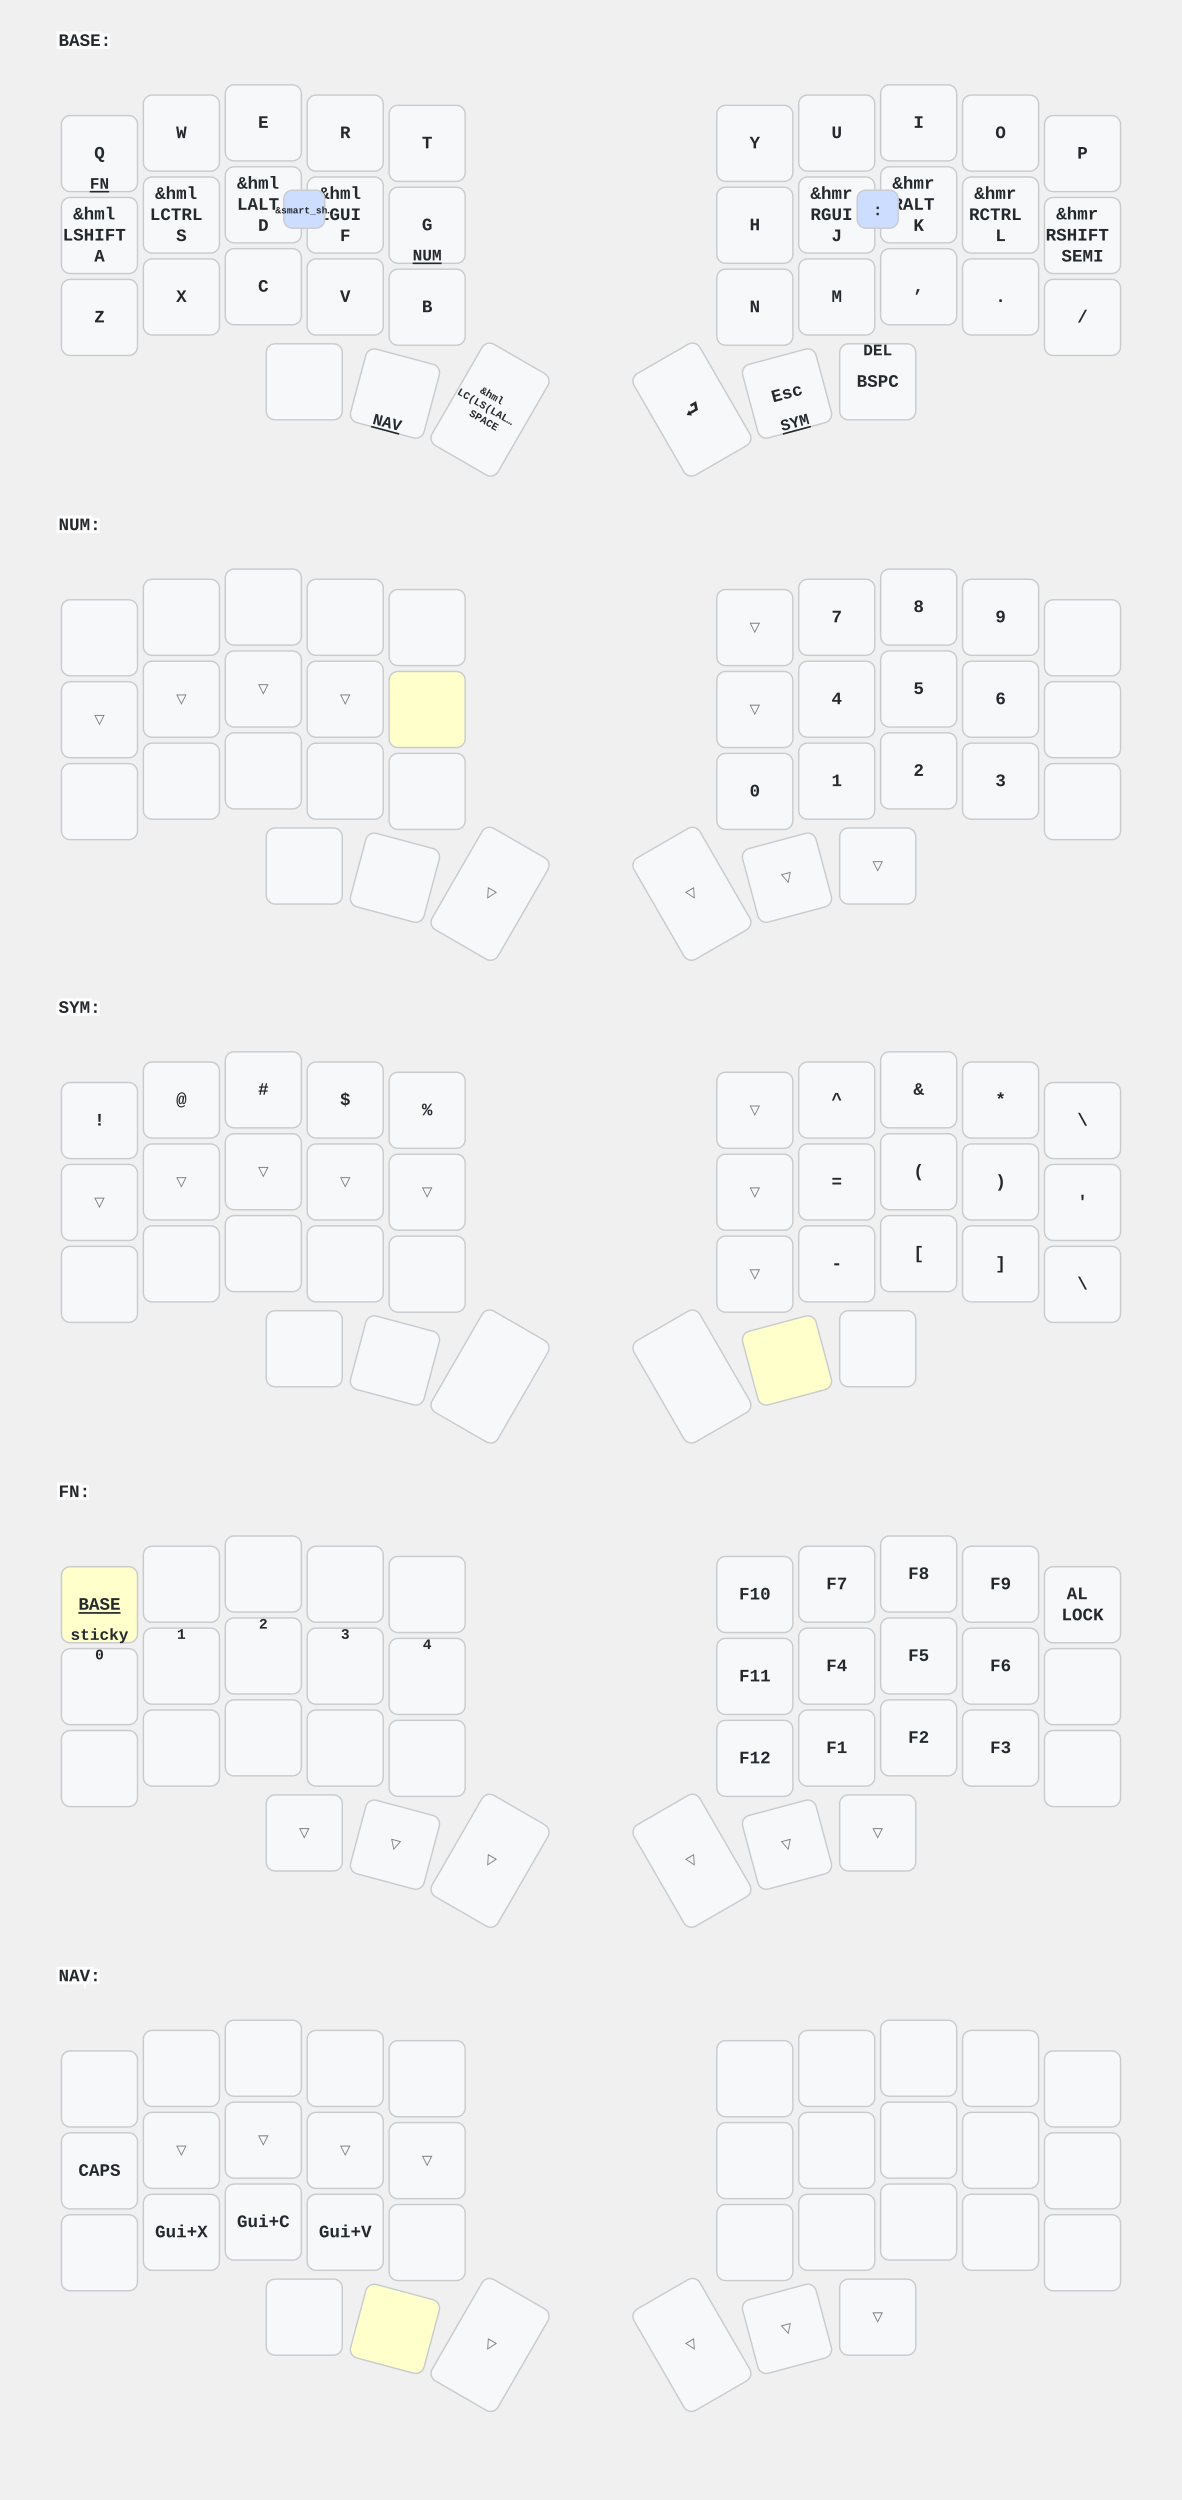
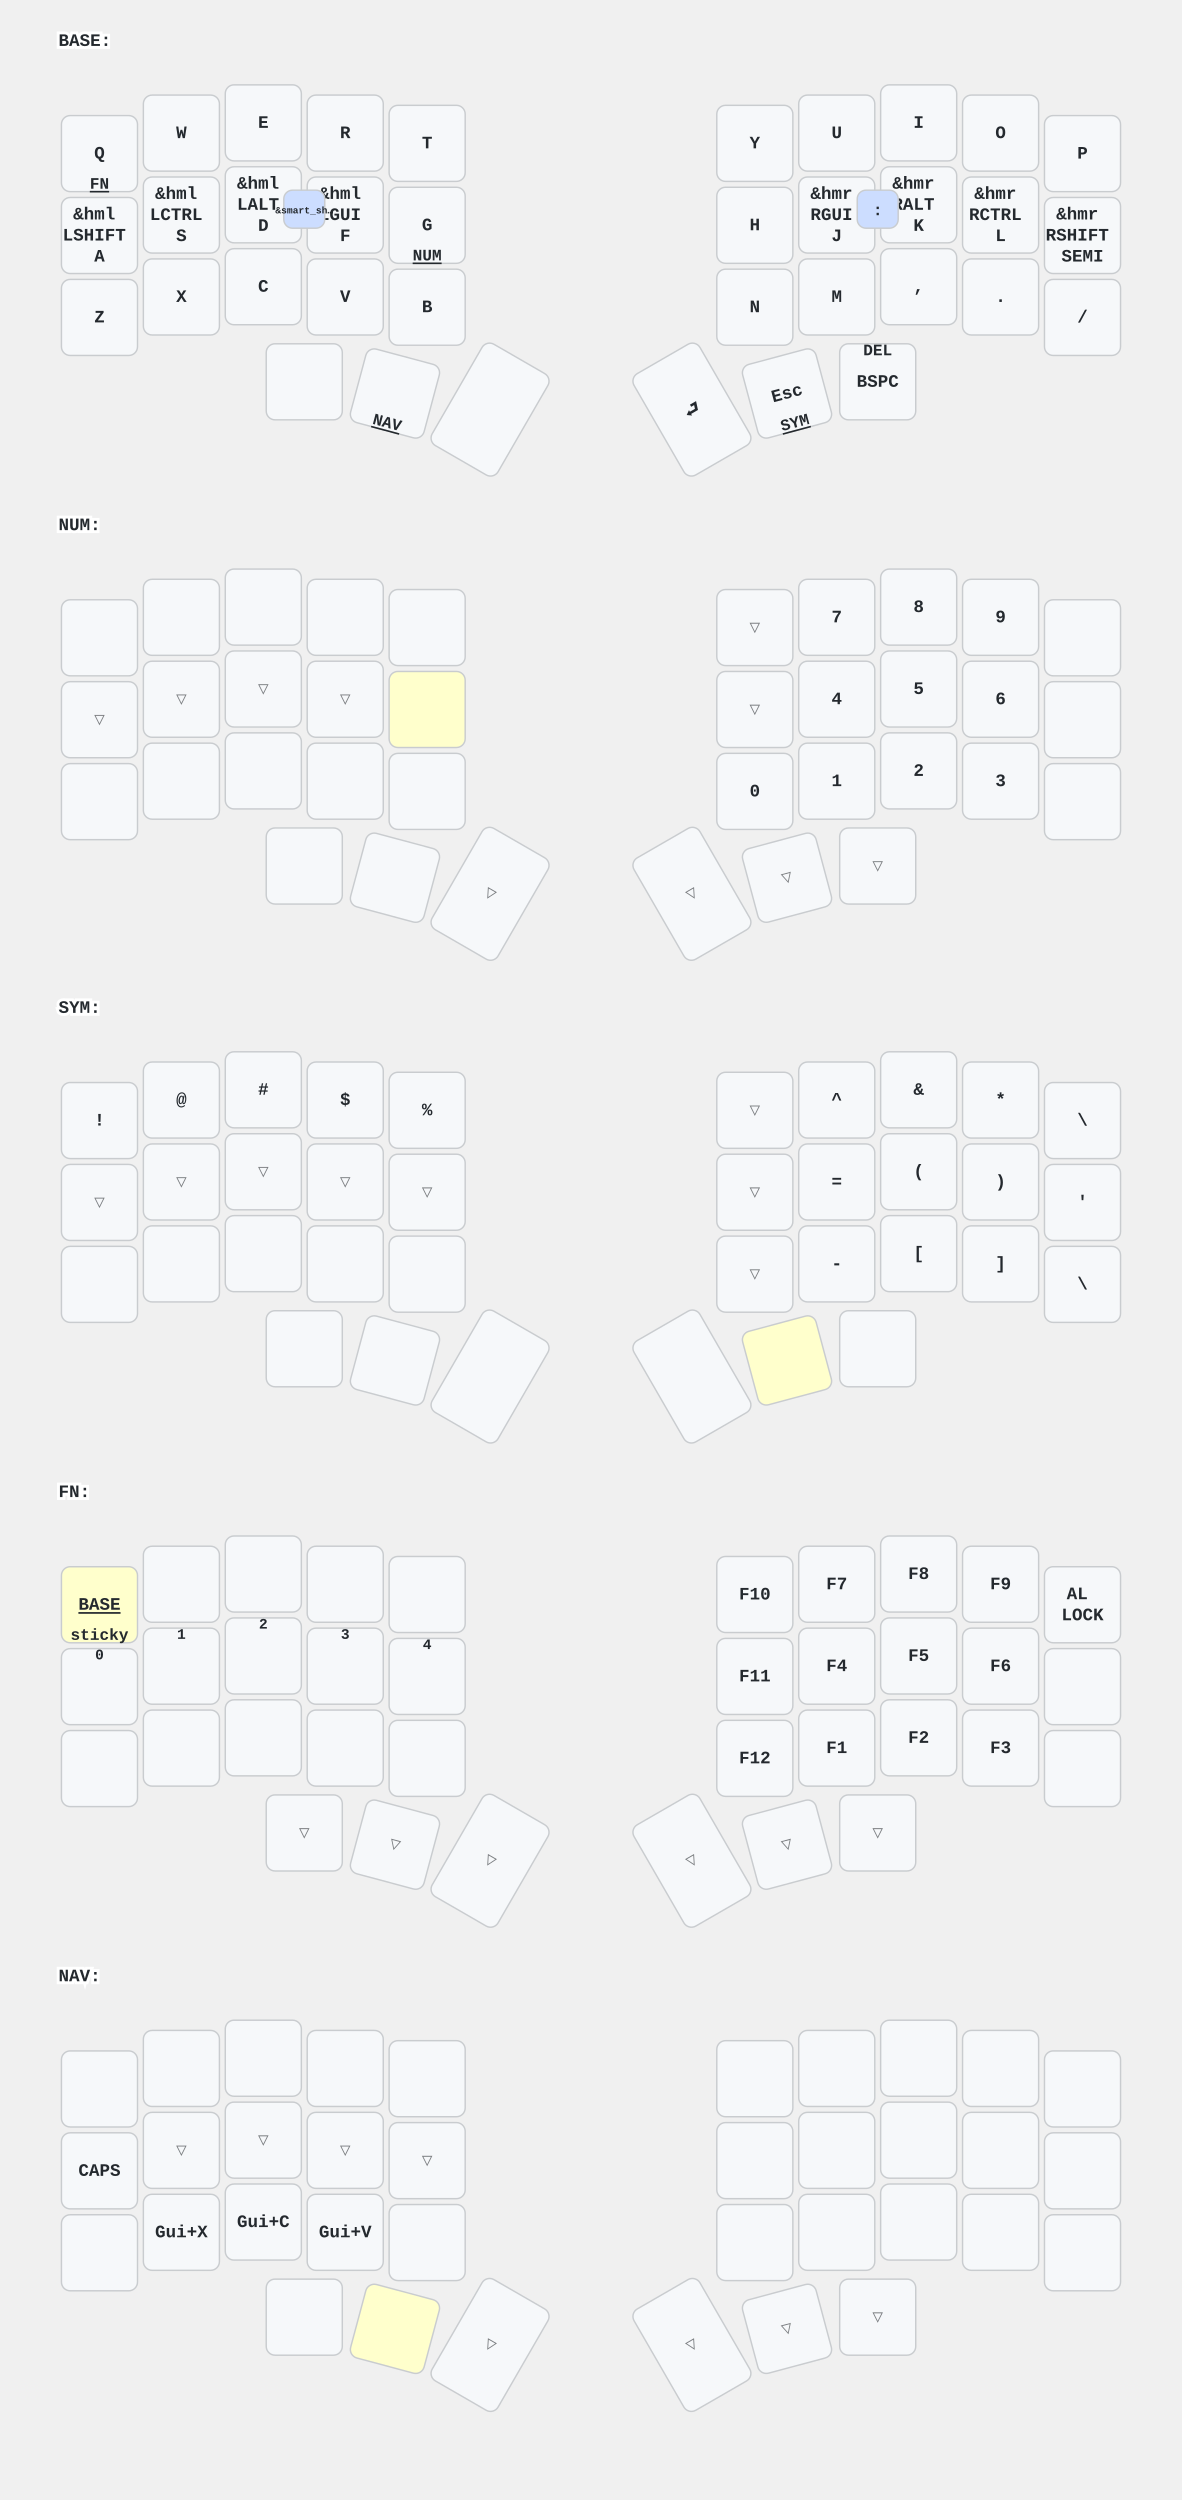
<svg xmlns="http://www.w3.org/2000/svg" xmlns:xlink="http://www.w3.org/1999/xlink" width="808" height="1709" viewBox="0 0 808 1709" class="keymap">
  <defs>/* start glyphs */
- <svg id="mdi:apple-keyboard-shift">
+ <svg id="mdi:apple-keyboard-option">
+       <svg id="mdi-apple-keyboard-option" viewBox="0 0 24 24">
+         <path d="M3,4H9.11L16.15,18H21V20H14.88L7.84,6H3V4M14,4H21V6H14V4Z" />
+       </svg>
+     </svg>
+     <svg id="mdi:apple-keyboard-shift">
      <svg id="mdi-apple-keyboard-shift" viewBox="0 0 24 24">
        <path d="M15,18V12H17.17L12,6.83L6.83,12H9V18H15M12,4L22,14H17V20H7V14H2L12,4Z" />
      </svg>
    </svg>
    <svg id="mdi:arrow-down">
      <svg id="mdi-arrow-down" viewBox="0 0 24 24">
        <path d="M11,4H13V16L18.5,10.5L19.92,11.92L12,19.84L4.08,11.92L5.5,10.5L11,16V4Z" />
      </svg>
    </svg>
    <svg id="mdi:arrow-left">
      <svg id="mdi-arrow-left" viewBox="0 0 24 24">
        <path d="M20,11V13H8L13.5,18.5L12.08,19.92L4.16,12L12.08,4.08L13.5,5.5L8,11H20Z" />
      </svg>
    </svg>
    <svg id="mdi:arrow-right">
      <svg id="mdi-arrow-right" viewBox="0 0 24 24">
        <path d="M4,11V13H16L10.5,18.5L11.92,19.92L19.84,12L11.92,4.08L10.5,5.5L16,11H4Z" />
      </svg>
    </svg>
    <svg id="mdi:arrow-up">
      <svg id="mdi-arrow-up" viewBox="0 0 24 24">
        <path d="M13,20H11V8L5.5,13.5L4.08,12.08L12,4.16L19.92,12.08L18.5,13.5L13,8V20Z" />
      </svg>
    </svg>
    <svg id="mdi:bluetooth">
      <svg id="mdi-bluetooth" viewBox="0 0 24 24">
        <path d="M14.88,16.29L13,18.17V14.41M13,5.83L14.88,7.71L13,9.58M17.71,7.71L12,2H11V9.58L6.41,5L5,6.41L10.59,12L5,17.58L6.41,19L11,14.41V22H12L17.71,16.29L13.41,12L17.71,7.71Z" />
      </svg>
    </svg>
    <svg id="mdi:bluetooth-connect">
      <svg id="mdi-bluetooth-connect" viewBox="0 0 24 24">
        <path d="M19,10L17,12L19,14L21,12M14.88,16.29L13,18.17V14.41M13,5.83L14.88,7.71L13,9.58M17.71,7.71L12,2H11V9.58L6.41,5L5,6.41L10.59,12L5,17.58L6.41,19L11,14.41V22H12L17.71,16.29L13.41,12M7,12L5,10L3,12L5,14L7,12Z" />
      </svg>
    </svg>
    <svg id="mdi:bluetooth-settings">
      <svg id="mdi-bluetooth-settings" viewBox="0 0 24 24">
        <path d="M14.88,14.29L13,16.17V12.41L14.88,14.29M13,3.83L14.88,5.71L13,7.59M17.71,5.71L12,0H11V7.59L6.41,3L5,4.41L10.59,10L5,15.59L6.41,17L11,12.41V20H12L17.71,14.29L13.41,10L17.71,5.71M15,24H17V22H15M7,24H9V22H7M11,24H13V22H11V24Z" />
      </svg>
    </svg>
    <svg id="mdi:close-thick">
      <svg id="mdi-close-thick" viewBox="0 0 24 24">
        <path d="M20 6.91L17.09 4L12 9.09L6.91 4L4 6.91L9.09 12L4 17.09L6.91 20L12 14.91L17.09 20L20 17.09L14.91 12L20 6.91Z" />
      </svg>
    </svg>
    <svg id="mdi:flash">
      <svg id="mdi-flash" viewBox="0 0 24 24">
        <path d="M7,2V13H10V22L17,10H13L17,2H7Z" />
      </svg>
    </svg>
    <svg id="mdi:keyboard">
      <svg id="mdi-keyboard" viewBox="0 0 24 24">
        <path d="M19,10H17V8H19M19,13H17V11H19M16,10H14V8H16M16,13H14V11H16M16,17H8V15H16M7,10H5V8H7M7,13H5V11H7M8,11H10V13H8M8,8H10V10H8M11,11H13V13H11M11,8H13V10H11M20,5H4C2.89,5 2,5.89 2,7V17A2,2 0 0,0 4,19H20A2,2 0 0,0 22,17V7C22,5.89 21.1,5 20,5Z" />
+       </svg>
+     </svg>
+     <svg id="mdi:keyboard-space">
+       <svg id="mdi-keyboard-space" viewBox="0 0 24 24">
+         <path d="M3 15H5V19H19V15H21V19C21 20.1 20.1 21 19 21H5C3.9 21 3 20.1 3 19V15Z" />
      </svg>
    </svg>
    <svg id="mdi:keyboard-tab">
      <svg id="mdi-keyboard-tab" viewBox="0 0 24 24">
        <path d="M20,18H22V6H20M11.59,7.41L15.17,11H1V13H15.17L11.59,16.58L13,18L19,12L13,6L11.59,7.41Z" />
      </svg>
    </svg>
    <svg id="mdi:micro-sd">
      <svg id="mdi-micro-sd" viewBox="0 0 24 24">
        <path d="M8,2A2,2 0 0,0 6,4V11L4,13V20A2,2 0 0,0 6,22H18A2,2 0 0,0 20,20V4A2,2 0 0,0 18,2H8M9,4H11V8H9V4M12,4H14V8H12V4M15,4H17V8H15V4Z" />
      </svg>
    </svg>
    <svg id="mdi:new-box">
      <svg id="mdi-new-box" viewBox="0 0 24 24">
        <path d="M20,4C21.11,4 22,4.89 22,6V18C22,19.11 21.11,20 20,20H4C2.89,20 2,19.11 2,18V6C2,4.89 2.89,4 4,4H20M8.5,15V9H7.25V12.5L4.75,9H3.5V15H4.75V11.5L7.3,15H8.5M13.5,10.26V9H9.5V15H13.5V13.75H11V12.64H13.5V11.38H11V10.26H13.5M20.5,14V9H19.25V13.5H18.13V10H16.88V13.5H15.75V9H14.5V14A1,1 0 0,0 15.5,15H19.5A1,1 0 0,0 20.5,14Z" />
      </svg>
    </svg>
    <svg id="mdi:skip-backward">
      <svg id="mdi-skip-backward" viewBox="0 0 24 24">
        <path d="M20,5V19L13,12M6,5V19H4V5M13,5V19L6,12" />
      </svg>
    </svg>
    <svg id="mdi:skip-forward">
      <svg id="mdi-skip-forward" viewBox="0 0 24 24">
        <path d="M4,5V19L11,12M18,5V19H20V5M11,5V19L18,12" />
      </svg>
    </svg>
    <svg id="mdi:usb">
      <svg id="mdi-usb" viewBox="0 0 24 24">
        <path d="M15,7V11H16V13H13V5H15L12,1L9,5H11V13H8V10.93C8.7,10.56 9.2,9.85 9.2,9C9.2,7.78 8.21,6.8 7,6.8C5.78,6.8 4.8,7.78 4.8,9C4.8,9.85 5.3,10.56 6,10.93V13A2,2 0 0,0 8,15H11V18.05C10.29,18.41 9.8,19.15 9.8,20A2.2,2.2 0 0,0 12,22.2A2.2,2.2 0 0,0 14.2,20C14.2,19.15 13.71,18.41 13,18.05V15H16A2,2 0 0,0 18,13V11H19V7H15Z" />
      </svg>
    </svg>
    <svg id="mdi:volume-minus">
      <svg id="mdi-volume-minus" viewBox="0 0 24 24">
        <path d="M3,9H7L12,4V20L7,15H3V9M14,11H22V13H14V11Z" />
      </svg>
    </svg>
    <svg id="mdi:volume-mute">
      <svg id="mdi-volume-mute" viewBox="0 0 24 24">
        <path d="M3,9H7L12,4V20L7,15H3V9M16.59,12L14,9.41L15.41,8L18,10.59L20.59,8L22,9.41L19.41,12L22,14.59L20.59,16L18,13.41L15.41,16L14,14.59L16.59,12Z" />
      </svg>
    </svg>
    <svg id="mdi:volume-plus">
      <svg id="mdi-volume-plus" viewBox="0 0 24 24">
        <path d="M3,9H7L12,4V20L7,15H3V9M14,11H17V8H19V11H22V13H19V16H17V13H14V11Z" />
      </svg>
    </svg>
  </defs>/* end glyphs */
<style>/* inherit to force styles through use tags */
svg path {
    fill: inherit;
}

/* font and background color specifications */
svg.keymap {
    font-family: SFMono-Regular,Consolas,Liberation Mono,Menlo,monospace;
    font-size: 14px;
    font-kerning: normal;
    text-rendering: optimizeLegibility;
    fill: #24292e;
}

/* default key styling */
rect.key {
    fill: #f6f8fa;
}

rect.key, rect.combo {
    stroke: #c9cccf;
    stroke-width: 1;
}

/* default key side styling, only used is draw_key_sides is set */
rect.side {
    filter: brightness(90%);
}

/* color accent for combo boxes */
rect.combo, rect.combo-separate {
    fill: #cdf;
}

/* color accent for held keys */
rect.held, rect.combo.held {
    fill: #fdd;
}

/* color accent for ghost (optional) keys */
rect.ghost, rect.combo.ghost {
    stroke-dasharray: 4, 4;
    stroke-width: 2;
}

text {
    text-anchor: middle;
    dominant-baseline: middle;
}

/* styling for layer labels */
text.label {
    font-weight: bold;
    text-anchor: start;
    stroke: white;
    stroke-width: 4;
    paint-order: stroke;
}

/* styling for optional footer */
text.footer {
    text-anchor: end;
    dominant-baseline: auto;
    stroke: white;
    stroke-width: 4;
    paint-order: stroke;
}

/* styling for combo tap, and key non-tap label text */
text.combo, text.hold, text.shifted, text.left, text.right, text.tl, text.tr, text.bl, text.br {
    font-size: 11px;
}

text.hold, text.bl, text.br {
    text-anchor: middle;
    dominant-baseline: auto;
}

text.shifted, text.tl, text.tr {
    text-anchor: middle;
    dominant-baseline: hanging;
}

text.left, text.tl, text.bl {
    text-anchor: start;
}

text.right, text.tr, text.br {
    text-anchor: end;
}

text.layer-activator {
    text-decoration: underline;
}

/* styling for hold/shifted label text in combo box */
text.combo.hold, text.combo.shifted, text.combo.left, text.combo.right {
    font-size: 8px;
}

/* lighter symbol for transparent keys */
text.trans {
    fill: #7b7e81;
}

/* styling for combo dendrons */
path.combo {
    stroke-width: 1;
    stroke: gray;
    fill: none;
}

/* Start Tabler Icons Cleanup */
/* cannot use height/width with glyphs */
.icon-tabler &gt; path {
    fill: inherit;
    stroke: inherit;
    stroke-width: 2;
}
/* hide tabler's default box */
.icon-tabler &gt; path[stroke="none"][fill="none"] {
    visibility: hidden;
}
/* End Tabler Icons Cleanup */

/* For default sytles, see https://github.com/caksoylar/keymap-drawer/blob/main/keymap_drawer/config.py#L85 */

svg.keymap {
  font-family: Ubuntu Mono, Inconsolata, Consolas, Liberation Mono, Menlo, monospace;
  font-size: 12px;
  font-weight: bold;
  text-rendering: optimizeLegibility;
}

/* Color accent for held keys */
rect.held, rect.combo.held {
    fill: #ffc;
}

/* Technique borrowed and extended from https://github.com/englmaxi/zmk-config/blob/master/keymap-drawer/config.yaml */
.sym_sub_text.tap {
  translate: -5px 2px;
  font-size: 20px;
}
.sym_sub_text.shifted {
  translate: 10px 13px;
  font-size: 10px;
  opacity: 1.0;
}
.combo.sym_sub_text.tap {
  translate: -1px 1px;
}
.combo.sym_sub_text.shifted {
  translate: 7px 5px;
  font-size: 10px;
  opacity: 1.0;
}

/* Toggle */
.toggle.shifted {
  translate: -10px 12px;
}

.toggle.hold {
  translate: 13px -23px;
}

/* Variant for tap-dances */
.tap_dance.tap {
  translate: -7px 0px;
  font-size: 12px;
}
.tap_dance.shifted {
  translate: 7px 17px;
  font-size: 12px;
  opacity: 1.0;
}

/* Variant for symbol next to symbol */
.sym_by_sym.tap {
  translate: -6px 0px;
}
.sym_by_sym.shifted {
  translate: 10px 12px;
  opacity: 1.0;
}

.combo.sym_by_sym.tap {
  translate: -35px 0px;
}
.combo.sym_by_sym.shifted {
  translate: 35px 20px;
  opacity: 1.0;
}

.combo.sym_by_sym.hold {
  visibility: hidden;
}

/* hide hold box for combo sym_by_sym */
.combo.sym_by_sym.hold &gt; path[stroke="none"][fill="none"] {
  visibility: hidden;
}
</style>
  <g transform="translate(40, 0)" class="layer-BASE">
    <text x="0" y="28" class="label" id="BASE">BASE:</text>
    <g transform="translate(0, 56)">
      <g transform="translate(28, 49)" class="key keypos-0">
        <rect rx="6" ry="6" x="-26" y="-26" width="52" height="52" class="key" />
        <text x="0" y="0" class="key tap">Q</text>
        <a href="#FN">
          <text x="0" y="24" class="key hold layer-activator">FN</text>
        </a>
      </g>
      <g transform="translate(84, 35)" class="key keypos-1">
        <rect rx="6" ry="6" x="-26" y="-26" width="52" height="52" class="key" />
        <text x="0" y="0" class="key tap">W</text>
      </g>
      <g transform="translate(140, 28)" class="key keypos-2">
        <rect rx="6" ry="6" x="-26" y="-26" width="52" height="52" class="key" />
        <text x="0" y="0" class="key tap">E</text>
      </g>
      <g transform="translate(196, 35)" class="key keypos-3">
        <rect rx="6" ry="6" x="-26" y="-26" width="52" height="52" class="key" />
        <text x="0" y="0" class="key tap">R</text>
      </g>
      <g transform="translate(252, 42)" class="key keypos-4">
        <rect rx="6" ry="6" x="-26" y="-26" width="52" height="52" class="key" />
        <text x="0" y="0" class="key tap">T</text>
      </g>
      <g transform="translate(476, 42)" class="key keypos-5">
        <rect rx="6" ry="6" x="-26" y="-26" width="52" height="52" class="key" />
        <text x="0" y="0" class="key tap">Y</text>
      </g>
      <g transform="translate(532, 35)" class="key keypos-6">
        <rect rx="6" ry="6" x="-26" y="-26" width="52" height="52" class="key" />
        <text x="0" y="0" class="key tap">U</text>
      </g>
      <g transform="translate(588, 28)" class="key keypos-7">
        <rect rx="6" ry="6" x="-26" y="-26" width="52" height="52" class="key" />
        <text x="0" y="0" class="key tap">I</text>
      </g>
      <g transform="translate(644, 35)" class="key keypos-8">
        <rect rx="6" ry="6" x="-26" y="-26" width="52" height="52" class="key" />
        <text x="0" y="0" class="key tap">O</text>
      </g>
      <g transform="translate(700, 49)" class="key keypos-9">
        <rect rx="6" ry="6" x="-26" y="-26" width="52" height="52" class="key" />
        <text x="0" y="0" class="key tap">P</text>
      </g>
      <g transform="translate(28, 105)" class="key keypos-10">
        <rect rx="6" ry="6" x="-26" y="-26" width="52" height="52" class="key" />
        <text x="0" y="0" class="key tap">
          <tspan x="0" dy="-1.2em">&amp;hml</tspan>
          <tspan x="0" dy="1.2em">LSHIFT</tspan>
          <tspan x="0" dy="1.2em">A</tspan>
        </text>
      </g>
      <g transform="translate(84, 91)" class="key keypos-11">
        <rect rx="6" ry="6" x="-26" y="-26" width="52" height="52" class="key" />
        <text x="0" y="0" class="key tap">
          <tspan x="0" dy="-1.2em">&amp;hml</tspan>
          <tspan x="0" dy="1.2em">LCTRL</tspan>
          <tspan x="0" dy="1.2em">S</tspan>
        </text>
      </g>
      <g transform="translate(140, 84)" class="key keypos-12">
        <rect rx="6" ry="6" x="-26" y="-26" width="52" height="52" class="key" />
        <text x="0" y="0" class="key tap">
          <tspan x="0" dy="-1.2em">&amp;hml</tspan>
          <tspan x="0" dy="1.2em">LALT</tspan>
          <tspan x="0" dy="1.2em">D</tspan>
        </text>
      </g>
      <g transform="translate(196, 91)" class="key keypos-13">
        <rect rx="6" ry="6" x="-26" y="-26" width="52" height="52" class="key" />
        <text x="0" y="0" class="key tap">
          <tspan x="0" dy="-1.2em">&amp;hml</tspan>
          <tspan x="0" dy="1.2em">LGUI</tspan>
          <tspan x="0" dy="1.2em">F</tspan>
        </text>
      </g>
      <g transform="translate(252, 98)" class="key keypos-14">
        <rect rx="6" ry="6" x="-26" y="-26" width="52" height="52" class="key" />
        <text x="0" y="0" class="key tap">G</text>
        <a href="#NUM">
          <text x="0" y="24" class="key hold layer-activator">NUM</text>
        </a>
      </g>
      <g transform="translate(476, 98)" class="key keypos-15">
        <rect rx="6" ry="6" x="-26" y="-26" width="52" height="52" class="key" />
        <text x="0" y="0" class="key tap">H</text>
      </g>
      <g transform="translate(532, 91)" class="key keypos-16">
        <rect rx="6" ry="6" x="-26" y="-26" width="52" height="52" class="key" />
        <text x="0" y="0" class="key tap">
          <tspan x="0" dy="-1.2em">&amp;hmr</tspan>
          <tspan x="0" dy="1.2em">RGUI</tspan>
          <tspan x="0" dy="1.2em">J</tspan>
        </text>
      </g>
      <g transform="translate(588, 84)" class="key keypos-17">
        <rect rx="6" ry="6" x="-26" y="-26" width="52" height="52" class="key" />
        <text x="0" y="0" class="key tap">
          <tspan x="0" dy="-1.2em">&amp;hmr</tspan>
          <tspan x="0" dy="1.2em">RALT</tspan>
          <tspan x="0" dy="1.2em">K</tspan>
        </text>
      </g>
      <g transform="translate(644, 91)" class="key keypos-18">
        <rect rx="6" ry="6" x="-26" y="-26" width="52" height="52" class="key" />
        <text x="0" y="0" class="key tap">
          <tspan x="0" dy="-1.2em">&amp;hmr</tspan>
          <tspan x="0" dy="1.2em">RCTRL</tspan>
          <tspan x="0" dy="1.2em">L</tspan>
        </text>
      </g>
      <g transform="translate(700, 105)" class="key keypos-19">
        <rect rx="6" ry="6" x="-26" y="-26" width="52" height="52" class="key" />
        <text x="0" y="0" class="key tap">
          <tspan x="0" dy="-1.2em">&amp;hmr</tspan>
          <tspan x="0" dy="1.2em">RSHIFT</tspan>
          <tspan x="0" dy="1.2em">SEMI</tspan>
        </text>
      </g>
      <g transform="translate(28, 161)" class="key keypos-20">
        <rect rx="6" ry="6" x="-26" y="-26" width="52" height="52" class="key" />
        <text x="0" y="0" class="key tap">Z</text>
      </g>
      <g transform="translate(84, 147)" class="key keypos-21">
        <rect rx="6" ry="6" x="-26" y="-26" width="52" height="52" class="key" />
        <text x="0" y="0" class="key tap">X</text>
      </g>
      <g transform="translate(140, 140)" class="key keypos-22">
        <rect rx="6" ry="6" x="-26" y="-26" width="52" height="52" class="key" />
        <text x="0" y="0" class="key tap">C</text>
      </g>
      <g transform="translate(196, 147)" class="key keypos-23">
        <rect rx="6" ry="6" x="-26" y="-26" width="52" height="52" class="key" />
        <text x="0" y="0" class="key tap">V</text>
      </g>
      <g transform="translate(252, 154)" class="key keypos-24">
        <rect rx="6" ry="6" x="-26" y="-26" width="52" height="52" class="key" />
        <text x="0" y="0" class="key tap">B</text>
      </g>
      <g transform="translate(476, 154)" class="key keypos-25">
        <rect rx="6" ry="6" x="-26" y="-26" width="52" height="52" class="key" />
        <text x="0" y="0" class="key tap">N</text>
      </g>
      <g transform="translate(532, 147)" class="key keypos-26">
        <rect rx="6" ry="6" x="-26" y="-26" width="52" height="52" class="key" />
        <text x="0" y="0" class="key tap">M</text>
      </g>
      <g transform="translate(588, 140)" class="key keypos-27">
        <rect rx="6" ry="6" x="-26" y="-26" width="52" height="52" class="key" />
        <text x="0" y="0" class="key tap">,</text>
      </g>
      <g transform="translate(644, 147)" class="key keypos-28">
        <rect rx="6" ry="6" x="-26" y="-26" width="52" height="52" class="key" />
        <text x="0" y="0" class="key tap">.</text>
      </g>
      <g transform="translate(700, 161)" class="key keypos-29">
        <rect rx="6" ry="6" x="-26" y="-26" width="52" height="52" class="key" />
        <text x="0" y="0" class="key tap">/</text>
      </g>
      <g transform="translate(168, 205)" class="key keypos-30">
        <rect rx="6" ry="6" x="-26" y="-26" width="52" height="52" class="key" />
        <use href="#mdi:apple-keyboard-shift" xlink:href="#mdi:apple-keyboard-shift" x="-9" y="-9" height="18" width="18.0" class="key tap glyph mdi:apple-keyboard-shift" />
      </g>
      <g transform="translate(230, 213) rotate(15.0)" class="key keypos-31">
        <rect rx="6" ry="6" x="-26" y="-26" width="52" height="52" class="key" />
        <use href="#mdi:keyboard-tab" xlink:href="#mdi:keyboard-tab" x="-9" y="-9" height="18" width="18.0" class="key tap glyph mdi:keyboard-tab" />
        <a href="#NAV">
          <text x="0" y="24" class="key hold layer-activator">NAV</text>
        </a>
      </g>
      <g transform="translate(295, 224) rotate(30.0)" class="key keypos-32">
        <rect rx="6" ry="6" x="-26" y="-40" width="52" height="80" class="key" />
-         <text x="0" y="0" class="key tap">
-           <tspan x="0" dy="-1.2em" style="font-size: 60%">&amp;hml</tspan>
-           <tspan x="0" dy="1.2em" style="font-size: 60%">LC(LS(LAL…</tspan>
-           <tspan x="0" dy="1.2em" style="font-size: 60%">SPACE</tspan>
-         </text>
+         <use href="#mdi:keyboard-space" xlink:href="#mdi:keyboard-space" x="-9" y="-9" height="18" width="18.0" class="key tap glyph mdi:keyboard-space" />
+         <use href="#mdi:apple-keyboard-option" xlink:href="#mdi:apple-keyboard-option" x="-8" y="23" height="15" width="15.0" class="key hold glyph mdi:apple-keyboard-option" />
      </g>
      <g transform="translate(433, 224) rotate(-30.0)" class="key keypos-33">
        <rect rx="6" ry="6" x="-26" y="-40" width="52" height="80" class="key" />
        <text x="0" y="0" class="key tap">⮐</text>
      </g>
      <g transform="translate(498, 213) rotate(-15.0)" class="key keypos-34">
        <rect rx="6" ry="6" x="-26" y="-26" width="52" height="52" class="key" />
        <text x="0" y="0" class="key tap">Esc</text>
        <a href="#SYM">
          <text x="0" y="24" class="key hold layer-activator">SYM</text>
        </a>
      </g>
      <g transform="translate(560, 205)" class="key keypos-35">
        <rect rx="6" ry="6" x="-26" y="-26" width="52" height="52" class="key" />
        <text x="0" y="0" class="key tap">BSPC</text>
        <text x="0" y="-24" class="key shifted">DEL</text>
      </g>
      <g class="combo combopos-0">
        <rect rx="6" ry="6" x="546" y="74" width="28" height="26" class="combo" />
        <text x="560" y="88" class="combo tap">:</text>
      </g>
      <g class="combo combopos-1">
        <rect rx="6" ry="6" x="154" y="74" width="28" height="26" class="combo" />
        <text x="168" y="88" class="combo tap">
          <tspan style="font-size: 60%">&amp;smart_sh…</tspan>
        </text>
      </g>
    </g>
  </g>
  <g transform="translate(40, 331)" class="layer-NUM">
    <text x="0" y="28" class="label" id="NUM">NUM:</text>
    <g transform="translate(0, 56)">
      <g transform="translate(28, 49)" class="key keypos-0">
        <rect rx="6" ry="6" x="-26" y="-26" width="52" height="52" class="key" />
      </g>
      <g transform="translate(84, 35)" class="key keypos-1">
        <rect rx="6" ry="6" x="-26" y="-26" width="52" height="52" class="key" />
      </g>
      <g transform="translate(140, 28)" class="key keypos-2">
        <rect rx="6" ry="6" x="-26" y="-26" width="52" height="52" class="key" />
      </g>
      <g transform="translate(196, 35)" class="key keypos-3">
        <rect rx="6" ry="6" x="-26" y="-26" width="52" height="52" class="key" />
      </g>
      <g transform="translate(252, 42)" class="key keypos-4">
        <rect rx="6" ry="6" x="-26" y="-26" width="52" height="52" class="key" />
      </g>
      <g transform="translate(476, 42)" class="key trans keypos-5">
        <rect rx="6" ry="6" x="-26" y="-26" width="52" height="52" class="key trans" />
        <text x="0" y="0" class="key trans tap">▽</text>
      </g>
      <g transform="translate(532, 35)" class="key keypos-6">
        <rect rx="6" ry="6" x="-26" y="-26" width="52" height="52" class="key" />
        <text x="0" y="0" class="key tap">7</text>
      </g>
      <g transform="translate(588, 28)" class="key keypos-7">
        <rect rx="6" ry="6" x="-26" y="-26" width="52" height="52" class="key" />
        <text x="0" y="0" class="key tap">8</text>
      </g>
      <g transform="translate(644, 35)" class="key keypos-8">
        <rect rx="6" ry="6" x="-26" y="-26" width="52" height="52" class="key" />
        <text x="0" y="0" class="key tap">9</text>
      </g>
      <g transform="translate(700, 49)" class="key keypos-9">
        <rect rx="6" ry="6" x="-26" y="-26" width="52" height="52" class="key" />
      </g>
      <g transform="translate(28, 105)" class="key trans keypos-10">
        <rect rx="6" ry="6" x="-26" y="-26" width="52" height="52" class="key trans" />
        <text x="0" y="0" class="key trans tap">▽</text>
      </g>
      <g transform="translate(84, 91)" class="key trans keypos-11">
        <rect rx="6" ry="6" x="-26" y="-26" width="52" height="52" class="key trans" />
        <text x="0" y="0" class="key trans tap">▽</text>
      </g>
      <g transform="translate(140, 84)" class="key trans keypos-12">
        <rect rx="6" ry="6" x="-26" y="-26" width="52" height="52" class="key trans" />
        <text x="0" y="0" class="key trans tap">▽</text>
      </g>
      <g transform="translate(196, 91)" class="key trans keypos-13">
        <rect rx="6" ry="6" x="-26" y="-26" width="52" height="52" class="key trans" />
        <text x="0" y="0" class="key trans tap">▽</text>
      </g>
      <g transform="translate(252, 98)" class="key held keypos-14">
        <rect rx="6" ry="6" x="-26" y="-26" width="52" height="52" class="key held" />
      </g>
      <g transform="translate(476, 98)" class="key trans keypos-15">
        <rect rx="6" ry="6" x="-26" y="-26" width="52" height="52" class="key trans" />
        <text x="0" y="0" class="key trans tap">▽</text>
      </g>
      <g transform="translate(532, 91)" class="key keypos-16">
        <rect rx="6" ry="6" x="-26" y="-26" width="52" height="52" class="key" />
        <text x="0" y="0" class="key tap">4</text>
      </g>
      <g transform="translate(588, 84)" class="key keypos-17">
        <rect rx="6" ry="6" x="-26" y="-26" width="52" height="52" class="key" />
        <text x="0" y="0" class="key tap">5</text>
      </g>
      <g transform="translate(644, 91)" class="key keypos-18">
        <rect rx="6" ry="6" x="-26" y="-26" width="52" height="52" class="key" />
        <text x="0" y="0" class="key tap">6</text>
      </g>
      <g transform="translate(700, 105)" class="key keypos-19">
        <rect rx="6" ry="6" x="-26" y="-26" width="52" height="52" class="key" />
      </g>
      <g transform="translate(28, 161)" class="key keypos-20">
        <rect rx="6" ry="6" x="-26" y="-26" width="52" height="52" class="key" />
      </g>
      <g transform="translate(84, 147)" class="key keypos-21">
        <rect rx="6" ry="6" x="-26" y="-26" width="52" height="52" class="key" />
      </g>
      <g transform="translate(140, 140)" class="key keypos-22">
        <rect rx="6" ry="6" x="-26" y="-26" width="52" height="52" class="key" />
      </g>
      <g transform="translate(196, 147)" class="key keypos-23">
        <rect rx="6" ry="6" x="-26" y="-26" width="52" height="52" class="key" />
      </g>
      <g transform="translate(252, 154)" class="key keypos-24">
        <rect rx="6" ry="6" x="-26" y="-26" width="52" height="52" class="key" />
      </g>
      <g transform="translate(476, 154)" class="key keypos-25">
        <rect rx="6" ry="6" x="-26" y="-26" width="52" height="52" class="key" />
        <text x="0" y="0" class="key tap">0</text>
      </g>
      <g transform="translate(532, 147)" class="key keypos-26">
        <rect rx="6" ry="6" x="-26" y="-26" width="52" height="52" class="key" />
        <text x="0" y="0" class="key tap">1</text>
      </g>
      <g transform="translate(588, 140)" class="key keypos-27">
        <rect rx="6" ry="6" x="-26" y="-26" width="52" height="52" class="key" />
        <text x="0" y="0" class="key tap">2</text>
      </g>
      <g transform="translate(644, 147)" class="key keypos-28">
        <rect rx="6" ry="6" x="-26" y="-26" width="52" height="52" class="key" />
        <text x="0" y="0" class="key tap">3</text>
      </g>
      <g transform="translate(700, 161)" class="key keypos-29">
        <rect rx="6" ry="6" x="-26" y="-26" width="52" height="52" class="key" />
      </g>
      <g transform="translate(168, 205)" class="key keypos-30">
        <rect rx="6" ry="6" x="-26" y="-26" width="52" height="52" class="key" />
      </g>
      <g transform="translate(230, 213) rotate(15.0)" class="key keypos-31">
        <rect rx="6" ry="6" x="-26" y="-26" width="52" height="52" class="key" />
      </g>
      <g transform="translate(295, 224) rotate(30.0)" class="key trans keypos-32">
        <rect rx="6" ry="6" x="-26" y="-40" width="52" height="80" class="key trans" />
        <text x="0" y="0" class="key trans tap">▽</text>
      </g>
      <g transform="translate(433, 224) rotate(-30.0)" class="key trans keypos-33">
        <rect rx="6" ry="6" x="-26" y="-40" width="52" height="80" class="key trans" />
        <text x="0" y="0" class="key trans tap">▽</text>
      </g>
      <g transform="translate(498, 213) rotate(-15.0)" class="key trans keypos-34">
        <rect rx="6" ry="6" x="-26" y="-26" width="52" height="52" class="key trans" />
        <text x="0" y="0" class="key trans tap">▽</text>
      </g>
      <g transform="translate(560, 205)" class="key trans keypos-35">
        <rect rx="6" ry="6" x="-26" y="-26" width="52" height="52" class="key trans" />
        <text x="0" y="0" class="key trans tap">▽</text>
      </g>
    </g>
  </g>
  <g transform="translate(40, 661)" class="layer-SYM">
    <text x="0" y="28" class="label" id="SYM">SYM:</text>
    <g transform="translate(0, 56)">
      <g transform="translate(28, 49)" class="key keypos-0">
        <rect rx="6" ry="6" x="-26" y="-26" width="52" height="52" class="key" />
        <text x="0" y="0" class="key tap">!</text>
      </g>
      <g transform="translate(84, 35)" class="key keypos-1">
        <rect rx="6" ry="6" x="-26" y="-26" width="52" height="52" class="key" />
        <text x="0" y="0" class="key tap">@</text>
      </g>
      <g transform="translate(140, 28)" class="key keypos-2">
        <rect rx="6" ry="6" x="-26" y="-26" width="52" height="52" class="key" />
        <text x="0" y="0" class="key tap">#</text>
      </g>
      <g transform="translate(196, 35)" class="key keypos-3">
        <rect rx="6" ry="6" x="-26" y="-26" width="52" height="52" class="key" />
        <text x="0" y="0" class="key tap">$</text>
      </g>
      <g transform="translate(252, 42)" class="key keypos-4">
        <rect rx="6" ry="6" x="-26" y="-26" width="52" height="52" class="key" />
        <text x="0" y="0" class="key tap">%</text>
      </g>
      <g transform="translate(476, 42)" class="key trans keypos-5">
        <rect rx="6" ry="6" x="-26" y="-26" width="52" height="52" class="key trans" />
        <text x="0" y="0" class="key trans tap">▽</text>
      </g>
      <g transform="translate(532, 35)" class="key keypos-6">
        <rect rx="6" ry="6" x="-26" y="-26" width="52" height="52" class="key" />
        <text x="0" y="0" class="key tap">^</text>
      </g>
      <g transform="translate(588, 28)" class="key keypos-7">
        <rect rx="6" ry="6" x="-26" y="-26" width="52" height="52" class="key" />
        <text x="0" y="0" class="key tap">&amp;</text>
      </g>
      <g transform="translate(644, 35)" class="key keypos-8">
        <rect rx="6" ry="6" x="-26" y="-26" width="52" height="52" class="key" />
        <text x="0" y="0" class="key tap">*</text>
      </g>
      <g transform="translate(700, 49)" class="key keypos-9">
        <rect rx="6" ry="6" x="-26" y="-26" width="52" height="52" class="key" />
        <text x="0" y="0" class="key tap">\</text>
      </g>
      <g transform="translate(28, 105)" class="key trans keypos-10">
        <rect rx="6" ry="6" x="-26" y="-26" width="52" height="52" class="key trans" />
        <text x="0" y="0" class="key trans tap">▽</text>
      </g>
      <g transform="translate(84, 91)" class="key trans keypos-11">
        <rect rx="6" ry="6" x="-26" y="-26" width="52" height="52" class="key trans" />
        <text x="0" y="0" class="key trans tap">▽</text>
      </g>
      <g transform="translate(140, 84)" class="key trans keypos-12">
        <rect rx="6" ry="6" x="-26" y="-26" width="52" height="52" class="key trans" />
        <text x="0" y="0" class="key trans tap">▽</text>
      </g>
      <g transform="translate(196, 91)" class="key trans keypos-13">
        <rect rx="6" ry="6" x="-26" y="-26" width="52" height="52" class="key trans" />
        <text x="0" y="0" class="key trans tap">▽</text>
      </g>
      <g transform="translate(252, 98)" class="key trans keypos-14">
        <rect rx="6" ry="6" x="-26" y="-26" width="52" height="52" class="key trans" />
        <text x="0" y="0" class="key trans tap">▽</text>
      </g>
      <g transform="translate(476, 98)" class="key trans keypos-15">
        <rect rx="6" ry="6" x="-26" y="-26" width="52" height="52" class="key trans" />
        <text x="0" y="0" class="key trans tap">▽</text>
      </g>
      <g transform="translate(532, 91)" class="key keypos-16">
        <rect rx="6" ry="6" x="-26" y="-26" width="52" height="52" class="key" />
        <text x="0" y="0" class="key tap">=</text>
      </g>
      <g transform="translate(588, 84)" class="key keypos-17">
        <rect rx="6" ry="6" x="-26" y="-26" width="52" height="52" class="key" />
        <text x="0" y="0" class="key tap">(</text>
      </g>
      <g transform="translate(644, 91)" class="key keypos-18">
        <rect rx="6" ry="6" x="-26" y="-26" width="52" height="52" class="key" />
        <text x="0" y="0" class="key tap">)</text>
      </g>
      <g transform="translate(700, 105)" class="key keypos-19">
        <rect rx="6" ry="6" x="-26" y="-26" width="52" height="52" class="key" />
        <text x="0" y="0" class="key tap">'</text>
      </g>
      <g transform="translate(28, 161)" class="key keypos-20">
        <rect rx="6" ry="6" x="-26" y="-26" width="52" height="52" class="key" />
      </g>
      <g transform="translate(84, 147)" class="key keypos-21">
        <rect rx="6" ry="6" x="-26" y="-26" width="52" height="52" class="key" />
      </g>
      <g transform="translate(140, 140)" class="key keypos-22">
        <rect rx="6" ry="6" x="-26" y="-26" width="52" height="52" class="key" />
      </g>
      <g transform="translate(196, 147)" class="key keypos-23">
        <rect rx="6" ry="6" x="-26" y="-26" width="52" height="52" class="key" />
      </g>
      <g transform="translate(252, 154)" class="key keypos-24">
        <rect rx="6" ry="6" x="-26" y="-26" width="52" height="52" class="key" />
      </g>
      <g transform="translate(476, 154)" class="key trans keypos-25">
        <rect rx="6" ry="6" x="-26" y="-26" width="52" height="52" class="key trans" />
        <text x="0" y="0" class="key trans tap">▽</text>
      </g>
      <g transform="translate(532, 147)" class="key keypos-26">
        <rect rx="6" ry="6" x="-26" y="-26" width="52" height="52" class="key" />
        <text x="0" y="0" class="key tap">-</text>
      </g>
      <g transform="translate(588, 140)" class="key keypos-27">
        <rect rx="6" ry="6" x="-26" y="-26" width="52" height="52" class="key" />
        <text x="0" y="0" class="key tap">[</text>
      </g>
      <g transform="translate(644, 147)" class="key keypos-28">
        <rect rx="6" ry="6" x="-26" y="-26" width="52" height="52" class="key" />
        <text x="0" y="0" class="key tap">]</text>
      </g>
      <g transform="translate(700, 161)" class="key keypos-29">
        <rect rx="6" ry="6" x="-26" y="-26" width="52" height="52" class="key" />
        <text x="0" y="0" class="key tap">\</text>
      </g>
      <g transform="translate(168, 205)" class="key keypos-30">
        <rect rx="6" ry="6" x="-26" y="-26" width="52" height="52" class="key" />
      </g>
      <g transform="translate(230, 213) rotate(15.0)" class="key keypos-31">
        <rect rx="6" ry="6" x="-26" y="-26" width="52" height="52" class="key" />
      </g>
      <g transform="translate(295, 224) rotate(30.0)" class="key keypos-32">
        <rect rx="6" ry="6" x="-26" y="-40" width="52" height="80" class="key" />
      </g>
      <g transform="translate(433, 224) rotate(-30.0)" class="key keypos-33">
        <rect rx="6" ry="6" x="-26" y="-40" width="52" height="80" class="key" />
      </g>
      <g transform="translate(498, 213) rotate(-15.0)" class="key held keypos-34">
        <rect rx="6" ry="6" x="-26" y="-26" width="52" height="52" class="key held" />
      </g>
      <g transform="translate(560, 205)" class="key keypos-35">
        <rect rx="6" ry="6" x="-26" y="-26" width="52" height="52" class="key" />
      </g>
    </g>
  </g>
  <g transform="translate(40, 992)" class="layer-FN">
    <text x="0" y="28" class="label" id="FN">FN:</text>
    <g transform="translate(0, 56)">
      <g transform="translate(28, 49)" class="key held keypos-0">
        <rect rx="6" ry="6" x="-26" y="-26" width="52" height="52" class="key held" />
        <a href="#BASE">
          <text x="0" y="0" class="key held tap layer-activator">BASE</text>
        </a>
        <text x="0" y="24" class="key held hold">sticky</text>
      </g>
      <g transform="translate(84, 35)" class="key sym_by_sym keypos-1">
        <rect rx="6" ry="6" x="-26" y="-26" width="52" height="52" class="key sym_by_sym" />
        <use href="#mdi:keyboard" xlink:href="#mdi:keyboard" x="-9" y="-9" height="18" width="18.0" class="key sym_by_sym tap glyph mdi:keyboard" />
        <use href="#mdi:usb" xlink:href="#mdi:usb" x="-8" y="-24" height="15" width="15.0" class="key sym_by_sym shifted glyph mdi:usb" />
      </g>
      <g transform="translate(140, 28)" class="key sym_by_sym keypos-2">
        <rect rx="6" ry="6" x="-26" y="-26" width="52" height="52" class="key sym_by_sym" />
        <use href="#mdi:keyboard" xlink:href="#mdi:keyboard" x="-9" y="-9" height="18" width="18.0" class="key sym_by_sym tap glyph mdi:keyboard" />
        <use href="#mdi:bluetooth" xlink:href="#mdi:bluetooth" x="-8" y="-24" height="15" width="15.0" class="key sym_by_sym shifted glyph mdi:bluetooth" />
      </g>
      <g transform="translate(196, 35)" class="key keypos-3">
        <rect rx="6" ry="6" x="-26" y="-26" width="52" height="52" class="key" />
      </g>
      <g transform="translate(252, 42)" class="key sym_sub_text keypos-4">
        <rect rx="6" ry="6" x="-26" y="-26" width="52" height="52" class="key sym_sub_text" />
        <use href="#mdi:bluetooth-settings" xlink:href="#mdi:bluetooth-settings" x="-9" y="-9" height="18" width="18.0" class="key sym_sub_text tap glyph mdi:bluetooth-settings" />
        <use href="#mdi:close-thick" xlink:href="#mdi:close-thick" x="-8" y="-24" height="15" width="15.0" class="key sym_sub_text shifted glyph mdi:close-thick" />
      </g>
      <g transform="translate(476, 42)" class="key keypos-5">
        <rect rx="6" ry="6" x="-26" y="-26" width="52" height="52" class="key" />
        <text x="0" y="0" class="key tap">F10</text>
      </g>
      <g transform="translate(532, 35)" class="key keypos-6">
        <rect rx="6" ry="6" x="-26" y="-26" width="52" height="52" class="key" />
        <text x="0" y="0" class="key tap">F7</text>
      </g>
      <g transform="translate(588, 28)" class="key keypos-7">
        <rect rx="6" ry="6" x="-26" y="-26" width="52" height="52" class="key" />
        <text x="0" y="0" class="key tap">F8</text>
      </g>
      <g transform="translate(644, 35)" class="key keypos-8">
        <rect rx="6" ry="6" x="-26" y="-26" width="52" height="52" class="key" />
        <text x="0" y="0" class="key tap">F9</text>
      </g>
      <g transform="translate(700, 49)" class="key keypos-9">
        <rect rx="6" ry="6" x="-26" y="-26" width="52" height="52" class="key" />
        <text x="0" y="0" class="key tap">
          <tspan x="0" dy="-0.6em">AL</tspan>
          <tspan x="0" dy="1.2em">LOCK</tspan>
        </text>
      </g>
      <g transform="translate(28, 105)" class="key sym_sub_text keypos-10">
        <rect rx="6" ry="6" x="-26" y="-26" width="52" height="52" class="key sym_sub_text" />
        <use href="#mdi:bluetooth-connect" xlink:href="#mdi:bluetooth-connect" x="-9" y="-9" height="18" width="18.0" class="key sym_sub_text tap glyph mdi:bluetooth-connect" />
        <text x="0" y="-24" class="key sym_sub_text shifted">0</text>
      </g>
      <g transform="translate(84, 91)" class="key sym_sub_text keypos-11">
        <rect rx="6" ry="6" x="-26" y="-26" width="52" height="52" class="key sym_sub_text" />
        <use href="#mdi:bluetooth-connect" xlink:href="#mdi:bluetooth-connect" x="-9" y="-9" height="18" width="18.0" class="key sym_sub_text tap glyph mdi:bluetooth-connect" />
        <text x="0" y="-24" class="key sym_sub_text shifted">1</text>
      </g>
      <g transform="translate(140, 84)" class="key sym_sub_text keypos-12">
        <rect rx="6" ry="6" x="-26" y="-26" width="52" height="52" class="key sym_sub_text" />
        <use href="#mdi:bluetooth-connect" xlink:href="#mdi:bluetooth-connect" x="-9" y="-9" height="18" width="18.0" class="key sym_sub_text tap glyph mdi:bluetooth-connect" />
        <text x="0" y="-24" class="key sym_sub_text shifted">2</text>
      </g>
      <g transform="translate(196, 91)" class="key sym_sub_text keypos-13">
        <rect rx="6" ry="6" x="-26" y="-26" width="52" height="52" class="key sym_sub_text" />
        <use href="#mdi:bluetooth-connect" xlink:href="#mdi:bluetooth-connect" x="-9" y="-9" height="18" width="18.0" class="key sym_sub_text tap glyph mdi:bluetooth-connect" />
        <text x="0" y="-24" class="key sym_sub_text shifted">3</text>
      </g>
      <g transform="translate(252, 98)" class="key sym_sub_text keypos-14">
        <rect rx="6" ry="6" x="-26" y="-26" width="52" height="52" class="key sym_sub_text" />
        <use href="#mdi:bluetooth-connect" xlink:href="#mdi:bluetooth-connect" x="-9" y="-9" height="18" width="18.0" class="key sym_sub_text tap glyph mdi:bluetooth-connect" />
        <text x="0" y="-24" class="key sym_sub_text shifted">4</text>
      </g>
      <g transform="translate(476, 98)" class="key keypos-15">
        <rect rx="6" ry="6" x="-26" y="-26" width="52" height="52" class="key" />
        <text x="0" y="0" class="key tap">F11</text>
      </g>
      <g transform="translate(532, 91)" class="key keypos-16">
        <rect rx="6" ry="6" x="-26" y="-26" width="52" height="52" class="key" />
        <text x="0" y="0" class="key tap">F4</text>
      </g>
      <g transform="translate(588, 84)" class="key keypos-17">
        <rect rx="6" ry="6" x="-26" y="-26" width="52" height="52" class="key" />
        <text x="0" y="0" class="key tap">F5</text>
      </g>
      <g transform="translate(644, 91)" class="key keypos-18">
        <rect rx="6" ry="6" x="-26" y="-26" width="52" height="52" class="key" />
        <text x="0" y="0" class="key tap">F6</text>
      </g>
      <g transform="translate(700, 105)" class="key keypos-19">
        <rect rx="6" ry="6" x="-26" y="-26" width="52" height="52" class="key" />
      </g>
      <g transform="translate(28, 161)" class="key sym_by_sym keypos-20">
        <rect rx="6" ry="6" x="-26" y="-26" width="52" height="52" class="key sym_by_sym" />
        <use href="#mdi:flash" xlink:href="#mdi:flash" x="-9" y="-9" height="18" width="18.0" class="key sym_by_sym tap glyph mdi:flash" />
        <use href="#mdi:new-box" xlink:href="#mdi:new-box" x="-8" y="9" height="15" width="15.0" class="key sym_by_sym hold glyph mdi:new-box" />
        <use href="#mdi:micro-sd" xlink:href="#mdi:micro-sd" x="-8" y="-24" height="15" width="15.0" class="key sym_by_sym shifted glyph mdi:micro-sd" />
      </g>
      <g transform="translate(84, 147)" class="key keypos-21">
        <rect rx="6" ry="6" x="-26" y="-26" width="52" height="52" class="key" />
      </g>
      <g transform="translate(140, 140)" class="key keypos-22">
        <rect rx="6" ry="6" x="-26" y="-26" width="52" height="52" class="key" />
      </g>
      <g transform="translate(196, 147)" class="key keypos-23">
        <rect rx="6" ry="6" x="-26" y="-26" width="52" height="52" class="key" />
      </g>
      <g transform="translate(252, 154)" class="key keypos-24">
        <rect rx="6" ry="6" x="-26" y="-26" width="52" height="52" class="key" />
      </g>
      <g transform="translate(476, 154)" class="key keypos-25">
        <rect rx="6" ry="6" x="-26" y="-26" width="52" height="52" class="key" />
        <text x="0" y="0" class="key tap">F12</text>
      </g>
      <g transform="translate(532, 147)" class="key keypos-26">
        <rect rx="6" ry="6" x="-26" y="-26" width="52" height="52" class="key" />
        <text x="0" y="0" class="key tap">F1</text>
      </g>
      <g transform="translate(588, 140)" class="key keypos-27">
        <rect rx="6" ry="6" x="-26" y="-26" width="52" height="52" class="key" />
        <text x="0" y="0" class="key tap">F2</text>
      </g>
      <g transform="translate(644, 147)" class="key keypos-28">
        <rect rx="6" ry="6" x="-26" y="-26" width="52" height="52" class="key" />
        <text x="0" y="0" class="key tap">F3</text>
      </g>
      <g transform="translate(700, 161)" class="key keypos-29">
        <rect rx="6" ry="6" x="-26" y="-26" width="52" height="52" class="key" />
      </g>
      <g transform="translate(168, 205)" class="key trans keypos-30">
        <rect rx="6" ry="6" x="-26" y="-26" width="52" height="52" class="key trans" />
        <text x="0" y="0" class="key trans tap">▽</text>
      </g>
      <g transform="translate(230, 213) rotate(15.0)" class="key trans keypos-31">
        <rect rx="6" ry="6" x="-26" y="-26" width="52" height="52" class="key trans" />
        <text x="0" y="0" class="key trans tap">▽</text>
      </g>
      <g transform="translate(295, 224) rotate(30.0)" class="key trans keypos-32">
        <rect rx="6" ry="6" x="-26" y="-40" width="52" height="80" class="key trans" />
        <text x="0" y="0" class="key trans tap">▽</text>
      </g>
      <g transform="translate(433, 224) rotate(-30.0)" class="key trans keypos-33">
        <rect rx="6" ry="6" x="-26" y="-40" width="52" height="80" class="key trans" />
        <text x="0" y="0" class="key trans tap">▽</text>
      </g>
      <g transform="translate(498, 213) rotate(-15.0)" class="key trans keypos-34">
        <rect rx="6" ry="6" x="-26" y="-26" width="52" height="52" class="key trans" />
        <text x="0" y="0" class="key trans tap">▽</text>
      </g>
      <g transform="translate(560, 205)" class="key trans keypos-35">
        <rect rx="6" ry="6" x="-26" y="-26" width="52" height="52" class="key trans" />
        <text x="0" y="0" class="key trans tap">▽</text>
      </g>
    </g>
  </g>
  <g transform="translate(40, 1323)" class="layer-NAV">
    <text x="0" y="28" class="label" id="NAV">NAV:</text>
    <g transform="translate(0, 56)">
      <g transform="translate(28, 49)" class="key keypos-0">
        <rect rx="6" ry="6" x="-26" y="-26" width="52" height="52" class="key" />
      </g>
      <g transform="translate(84, 35)" class="key keypos-1">
        <rect rx="6" ry="6" x="-26" y="-26" width="52" height="52" class="key" />
      </g>
      <g transform="translate(140, 28)" class="key keypos-2">
        <rect rx="6" ry="6" x="-26" y="-26" width="52" height="52" class="key" />
      </g>
      <g transform="translate(196, 35)" class="key keypos-3">
        <rect rx="6" ry="6" x="-26" y="-26" width="52" height="52" class="key" />
      </g>
      <g transform="translate(252, 42)" class="key keypos-4">
        <rect rx="6" ry="6" x="-26" y="-26" width="52" height="52" class="key" />
      </g>
      <g transform="translate(476, 42)" class="key keypos-5">
        <rect rx="6" ry="6" x="-26" y="-26" width="52" height="52" class="key" />
        <use href="#mdi:volume-mute" xlink:href="#mdi:volume-mute" x="-9" y="-9" height="18" width="18.0" class="key tap glyph mdi:volume-mute" />
      </g>
      <g transform="translate(532, 35)" class="key keypos-6">
        <rect rx="6" ry="6" x="-26" y="-26" width="52" height="52" class="key" />
        <use href="#mdi:volume-minus" xlink:href="#mdi:volume-minus" x="-9" y="-9" height="18" width="18.0" class="key tap glyph mdi:volume-minus" />
      </g>
      <g transform="translate(588, 28)" class="key keypos-7">
        <rect rx="6" ry="6" x="-26" y="-26" width="52" height="52" class="key" />
        <use href="#mdi:volume-plus" xlink:href="#mdi:volume-plus" x="-9" y="-9" height="18" width="18.0" class="key tap glyph mdi:volume-plus" />
      </g>
      <g transform="translate(644, 35)" class="key keypos-8">
        <rect rx="6" ry="6" x="-26" y="-26" width="52" height="52" class="key" />
        <use href="#mdi:skip-backward" xlink:href="#mdi:skip-backward" x="-9" y="-9" height="18" width="18.0" class="key tap glyph mdi:skip-backward" />
      </g>
      <g transform="translate(700, 49)" class="key keypos-9">
        <rect rx="6" ry="6" x="-26" y="-26" width="52" height="52" class="key" />
        <use href="#mdi:skip-forward" xlink:href="#mdi:skip-forward" x="-9" y="-9" height="18" width="18.0" class="key tap glyph mdi:skip-forward" />
      </g>
      <g transform="translate(28, 105)" class="key keypos-10">
        <rect rx="6" ry="6" x="-26" y="-26" width="52" height="52" class="key" />
        <text x="0" y="0" class="key tap">CAPS</text>
      </g>
      <g transform="translate(84, 91)" class="key trans keypos-11">
        <rect rx="6" ry="6" x="-26" y="-26" width="52" height="52" class="key trans" />
        <text x="0" y="0" class="key trans tap">▽</text>
      </g>
      <g transform="translate(140, 84)" class="key trans keypos-12">
        <rect rx="6" ry="6" x="-26" y="-26" width="52" height="52" class="key trans" />
        <text x="0" y="0" class="key trans tap">▽</text>
      </g>
      <g transform="translate(196, 91)" class="key trans keypos-13">
        <rect rx="6" ry="6" x="-26" y="-26" width="52" height="52" class="key trans" />
        <text x="0" y="0" class="key trans tap">▽</text>
      </g>
      <g transform="translate(252, 98)" class="key trans keypos-14">
        <rect rx="6" ry="6" x="-26" y="-26" width="52" height="52" class="key trans" />
        <text x="0" y="0" class="key trans tap">▽</text>
      </g>
      <g transform="translate(476, 98)" class="key keypos-15">
        <rect rx="6" ry="6" x="-26" y="-26" width="52" height="52" class="key" />
        <use href="#mdi:arrow-left" xlink:href="#mdi:arrow-left" x="-9" y="-9" height="18" width="18.0" class="key tap glyph mdi:arrow-left" />
      </g>
      <g transform="translate(532, 91)" class="key keypos-16">
        <rect rx="6" ry="6" x="-26" y="-26" width="52" height="52" class="key" />
        <use href="#mdi:arrow-down" xlink:href="#mdi:arrow-down" x="-9" y="-9" height="18" width="18.0" class="key tap glyph mdi:arrow-down" />
      </g>
      <g transform="translate(588, 84)" class="key keypos-17">
        <rect rx="6" ry="6" x="-26" y="-26" width="52" height="52" class="key" />
        <use href="#mdi:arrow-up" xlink:href="#mdi:arrow-up" x="-9" y="-9" height="18" width="18.0" class="key tap glyph mdi:arrow-up" />
      </g>
      <g transform="translate(644, 91)" class="key keypos-18">
        <rect rx="6" ry="6" x="-26" y="-26" width="52" height="52" class="key" />
        <use href="#mdi:arrow-right" xlink:href="#mdi:arrow-right" x="-9" y="-9" height="18" width="18.0" class="key tap glyph mdi:arrow-right" />
      </g>
      <g transform="translate(700, 105)" class="key keypos-19">
        <rect rx="6" ry="6" x="-26" y="-26" width="52" height="52" class="key" />
      </g>
      <g transform="translate(28, 161)" class="key keypos-20">
        <rect rx="6" ry="6" x="-26" y="-26" width="52" height="52" class="key" />
      </g>
      <g transform="translate(84, 147)" class="key keypos-21">
        <rect rx="6" ry="6" x="-26" y="-26" width="52" height="52" class="key" />
        <text x="0" y="0" class="key tap">Gui+X</text>
      </g>
      <g transform="translate(140, 140)" class="key keypos-22">
        <rect rx="6" ry="6" x="-26" y="-26" width="52" height="52" class="key" />
        <text x="0" y="0" class="key tap">Gui+C</text>
      </g>
      <g transform="translate(196, 147)" class="key keypos-23">
        <rect rx="6" ry="6" x="-26" y="-26" width="52" height="52" class="key" />
        <text x="0" y="0" class="key tap">Gui+V</text>
      </g>
      <g transform="translate(252, 154)" class="key keypos-24">
        <rect rx="6" ry="6" x="-26" y="-26" width="52" height="52" class="key" />
      </g>
      <g transform="translate(476, 154)" class="key keypos-25">
        <rect rx="6" ry="6" x="-26" y="-26" width="52" height="52" class="key" />
      </g>
      <g transform="translate(532, 147)" class="key keypos-26">
        <rect rx="6" ry="6" x="-26" y="-26" width="52" height="52" class="key" />
      </g>
      <g transform="translate(588, 140)" class="key keypos-27">
        <rect rx="6" ry="6" x="-26" y="-26" width="52" height="52" class="key" />
      </g>
      <g transform="translate(644, 147)" class="key keypos-28">
        <rect rx="6" ry="6" x="-26" y="-26" width="52" height="52" class="key" />
      </g>
      <g transform="translate(700, 161)" class="key keypos-29">
        <rect rx="6" ry="6" x="-26" y="-26" width="52" height="52" class="key" />
      </g>
      <g transform="translate(168, 205)" class="key keypos-30">
        <rect rx="6" ry="6" x="-26" y="-26" width="52" height="52" class="key" />
      </g>
      <g transform="translate(230, 213) rotate(15.0)" class="key held keypos-31">
        <rect rx="6" ry="6" x="-26" y="-26" width="52" height="52" class="key held" />
      </g>
      <g transform="translate(295, 224) rotate(30.0)" class="key trans keypos-32">
        <rect rx="6" ry="6" x="-26" y="-40" width="52" height="80" class="key trans" />
        <text x="0" y="0" class="key trans tap">▽</text>
      </g>
      <g transform="translate(433, 224) rotate(-30.0)" class="key trans keypos-33">
        <rect rx="6" ry="6" x="-26" y="-40" width="52" height="80" class="key trans" />
        <text x="0" y="0" class="key trans tap">▽</text>
      </g>
      <g transform="translate(498, 213) rotate(-15.0)" class="key trans keypos-34">
        <rect rx="6" ry="6" x="-26" y="-26" width="52" height="52" class="key trans" />
        <text x="0" y="0" class="key trans tap">▽</text>
      </g>
      <g transform="translate(560, 205)" class="key trans keypos-35">
        <rect rx="6" ry="6" x="-26" y="-26" width="52" height="52" class="key trans" />
        <text x="0" y="0" class="key trans tap">▽</text>
      </g>
    </g>
  </g>
</svg>
